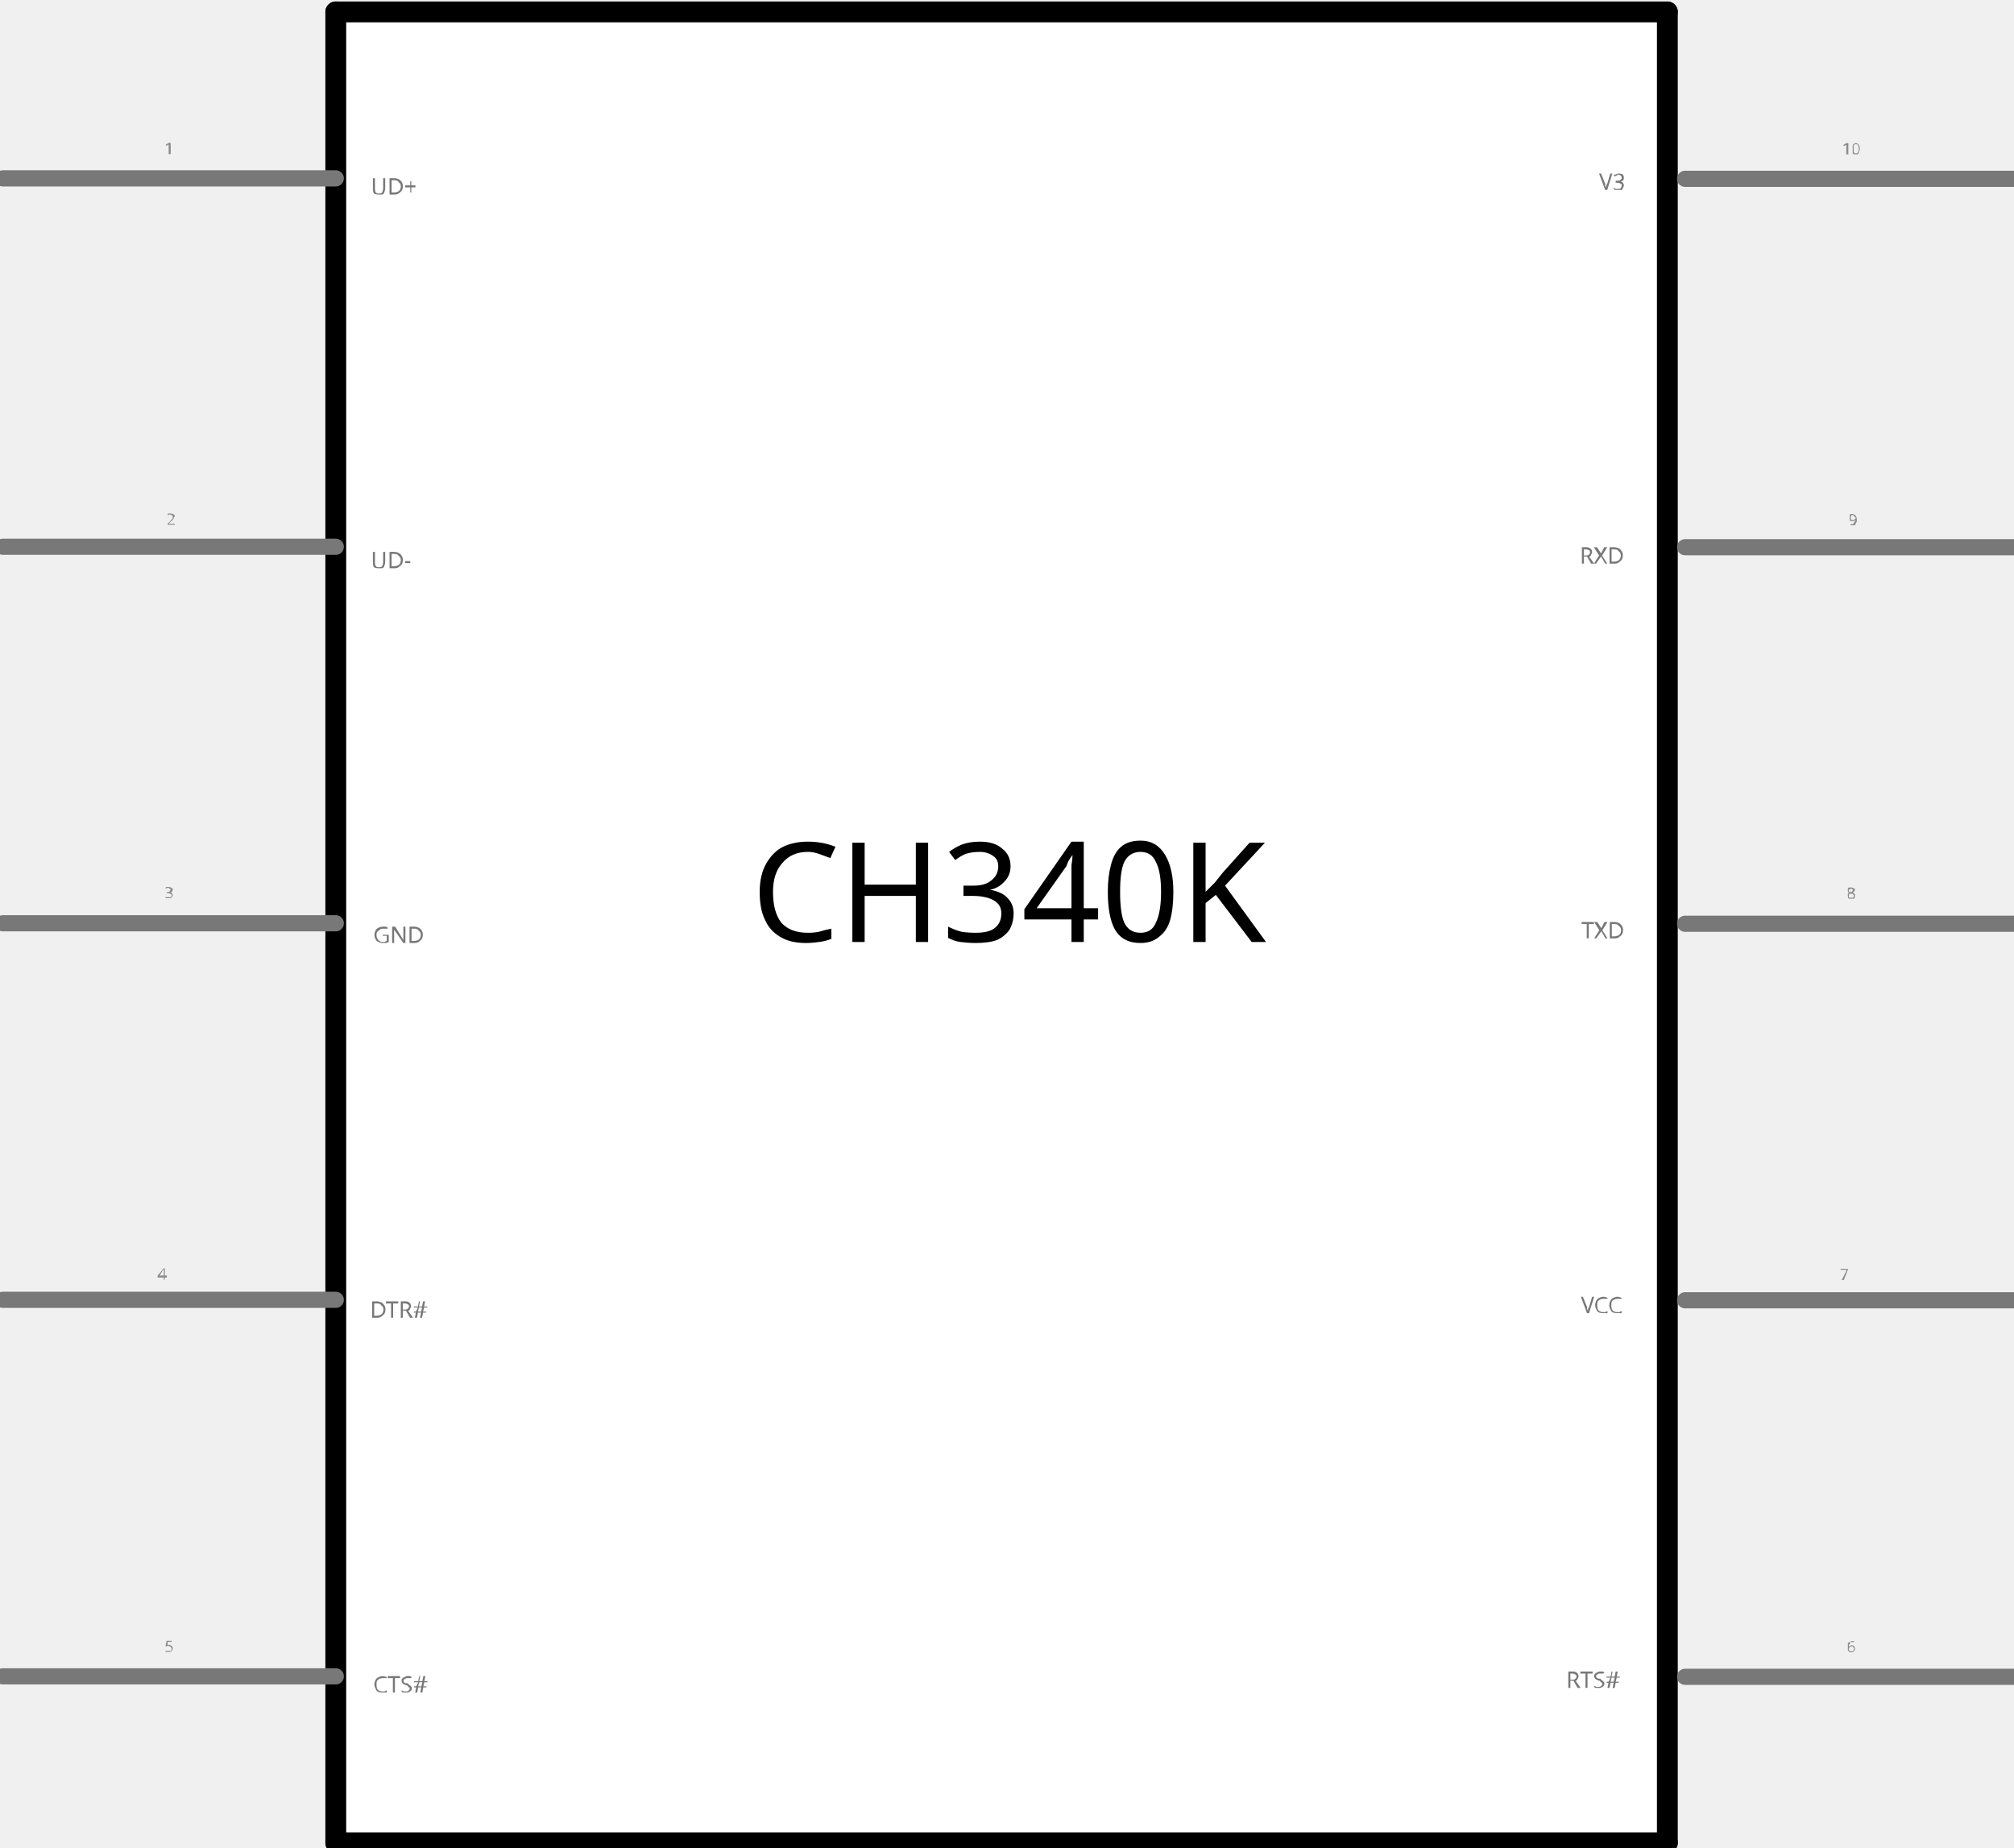
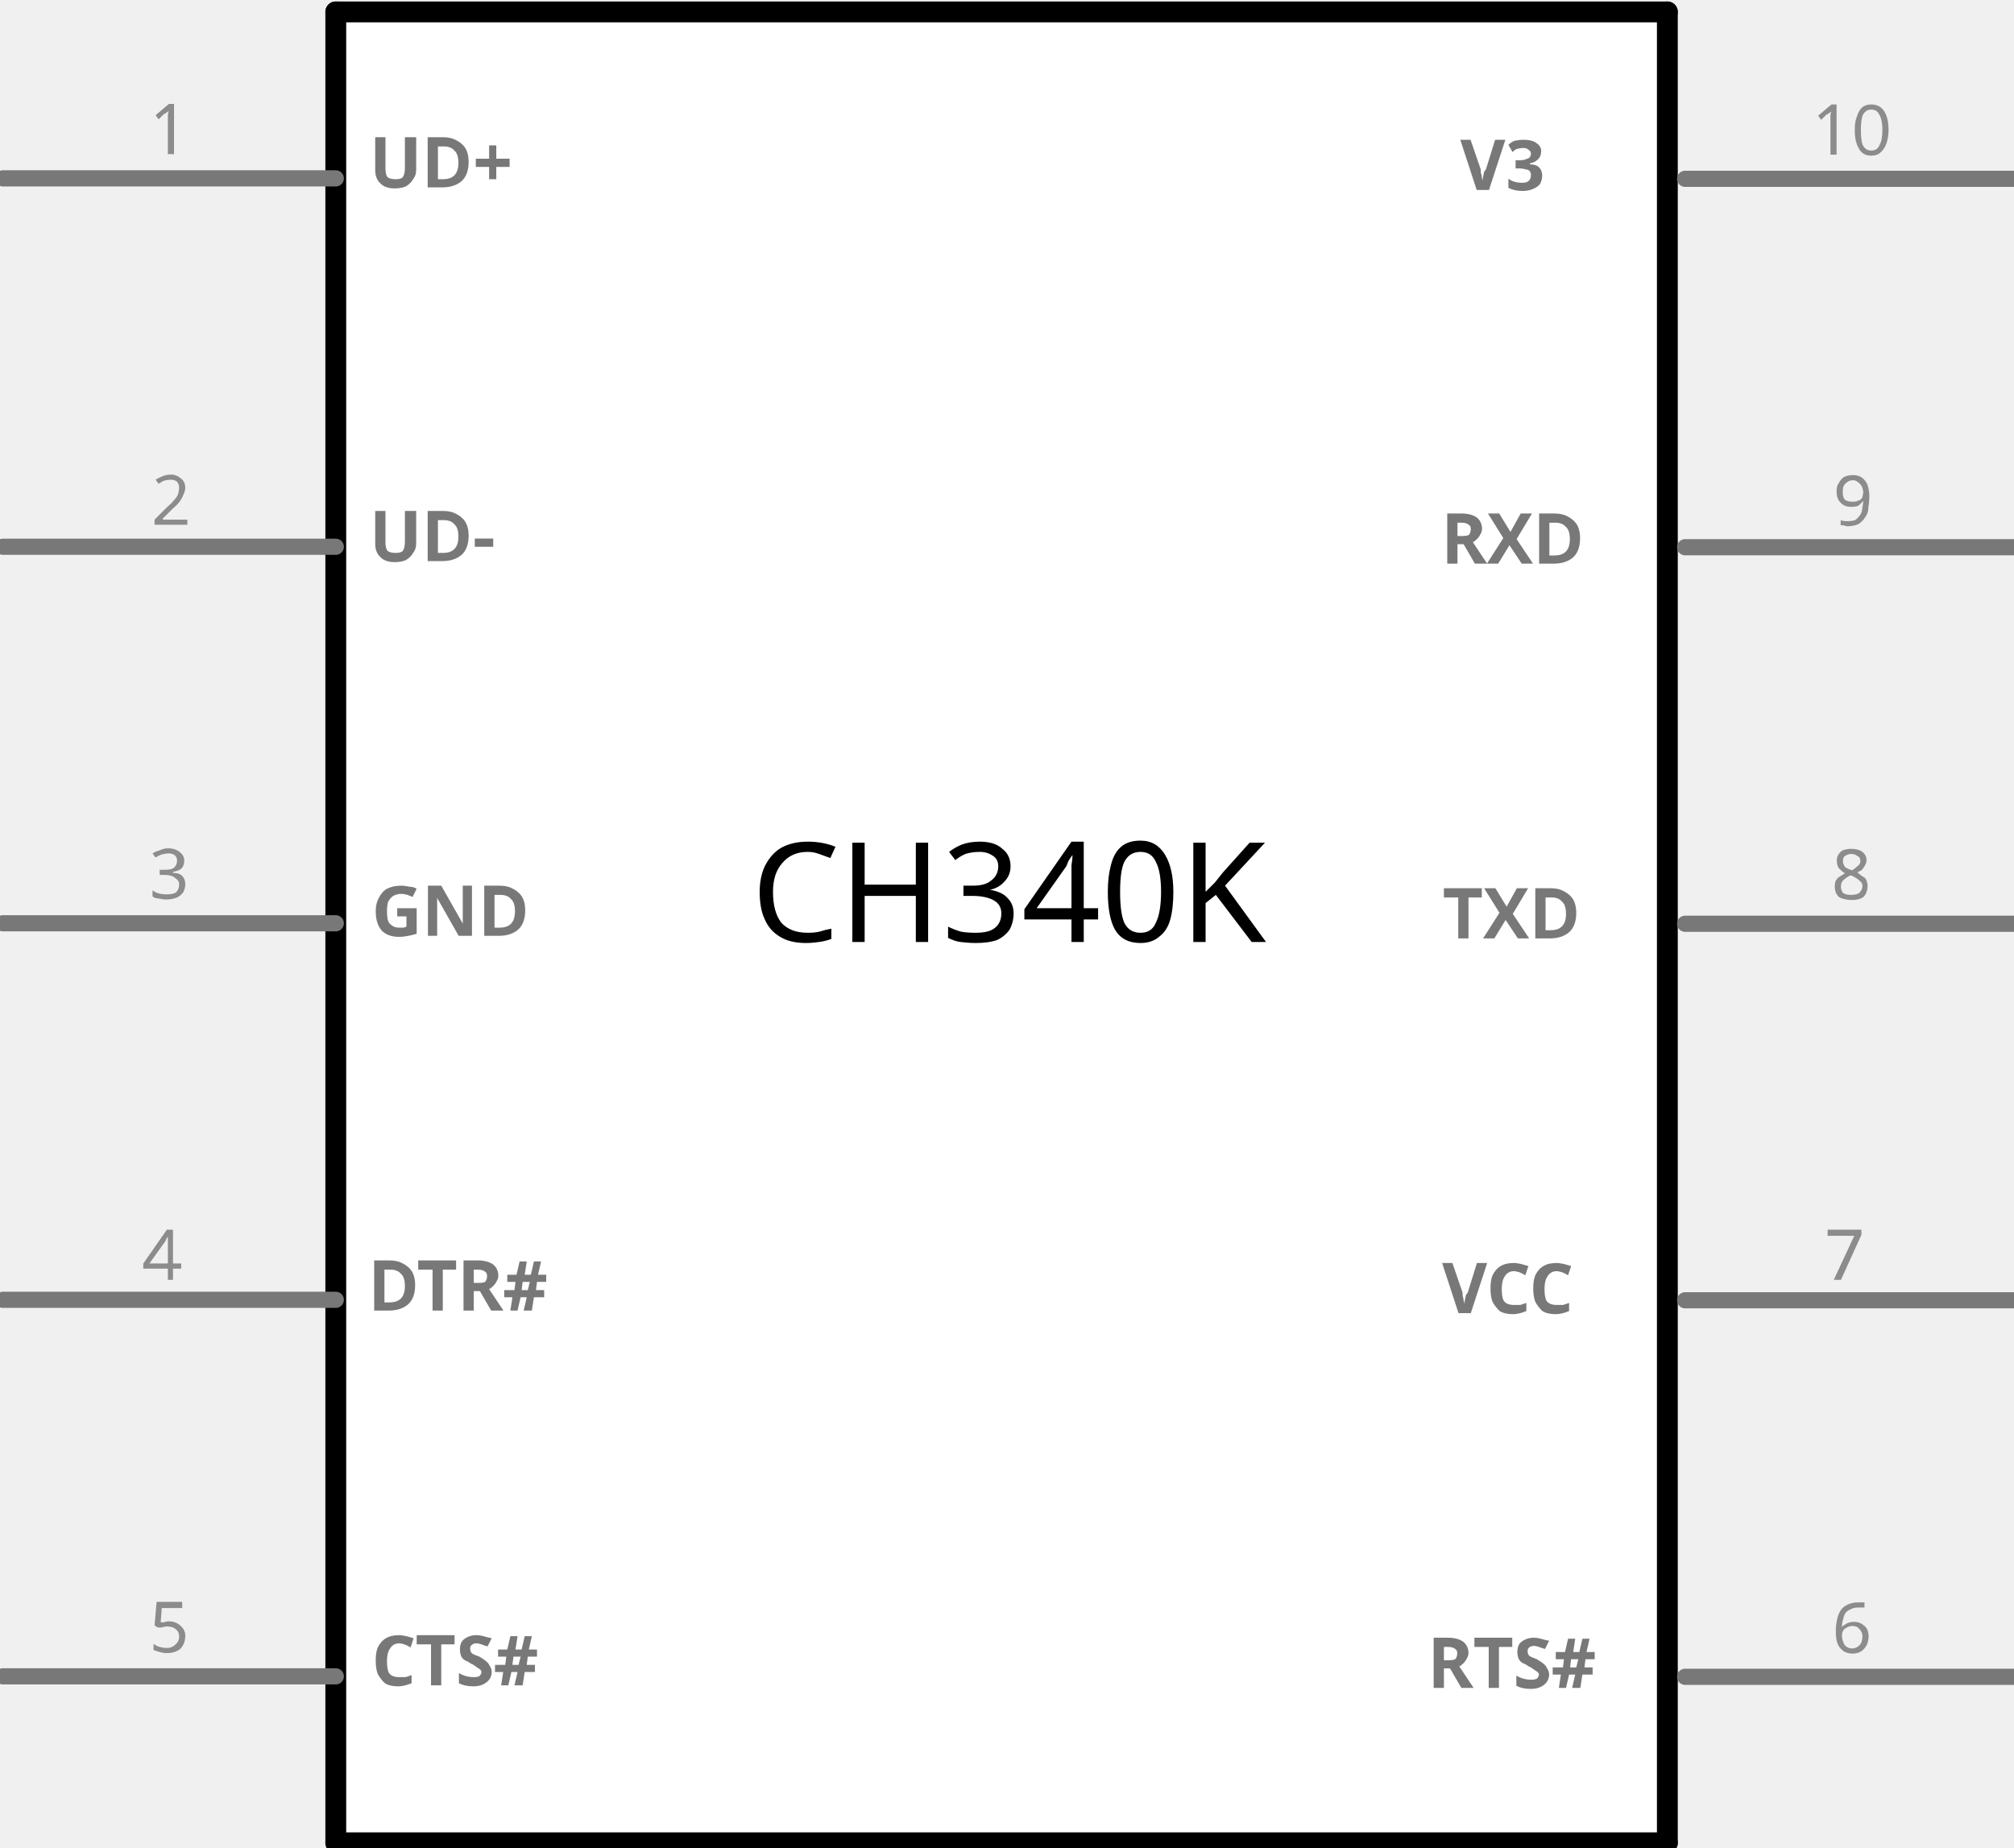
<svg xmlns="http://www.w3.org/2000/svg" gorn="0" height="1.11in" id="svg68" version="1.2" viewBox="0 0 30.727 28.194" width="1.21in" x="0in" y="0in">
  <defs id="defs72" />
  <g transform="translate(-0.08235834,0.05490556)" id="g53">
    <g gorn="0.1.0" id="schematic">
      <rect class="interior rect" fill="#ffffff" gorn="0.1.0.0" height="27.94" id="rect4" stroke="none" stroke-width="0" width="20.32" x="5.203" y="0.127" />
      <text class="text" fill="#000000" font-family="'Droid Sans'" font-size="0.423" gorn="0.1.0.1" id="label" stroke="none" stroke-width="0" style="font-size:2.117px" text-anchor="middle" x="15.473" y="14.322">CH340K</text>
      <line class="other" gorn="0.1.0.2" id="line7" stroke="#000000" stroke-linecap="round" stroke-width="0.318" x1="5.203" x2="5.203" y1="0.127" y2="28.067" />
      <line class="other" gorn="0.1.0.3" id="line9" stroke="#000000" stroke-linecap="round" stroke-width="0.318" x1="5.203" x2="25.523" y1="28.067" y2="28.067" />
      <line class="other" gorn="0.1.0.4" id="line11" stroke="#000000" stroke-linecap="round" stroke-width="0.318" x1="25.523" x2="25.523" y1="28.067" y2="0.127" />
      <line class="other" gorn="0.1.0.5" id="line13" stroke="#000000" stroke-linecap="round" stroke-width="0.318" x1="25.523" x2="5.203" y1="0.127" y2="0.127" />
      <line class="pin" connectorname="VDD" gorn="0.1.0.6" id="connector0pin" stroke="#787878" stroke-linecap="round" stroke-width="0.247" x1="0.123" x2="5.203" y1="2.667" y2="2.667" />
      <rect class="terminal" fill="none" gorn="0.1.0.7" height="9.9999997e-05" id="connector0terminal" stroke="none" stroke-width="0" width="9.9999997e-05" x="0.123" y="2.667" />
-       <text class="text" fill="#8c8c8c" font-family="'Droid Sans'" font-size="0.249" gorn="0.1.0.8" id="text17" stroke="none" stroke-width="0" text-anchor="middle" x="2.663" y="2.297">1</text>
-       <text class="text" fill="#787878" font-family="'Droid Sans'" font-size="0.348" gorn="0.1.0.9" id="text19" stroke="none" stroke-width="0" text-anchor="start" x="5.738" y="2.914">UD+</text>
+       <text class="text" fill="#8c8c8c" font-family="'Droid Sans'" font-size="0.249" gorn="0.1.0.8" id="text17" stroke="none" stroke-width="0" text-anchor="middle" x="2.663" y="2.297" style="-inkscape-font-specification:'Droid Sans, Normal';font-family:'Droid Sans';font-weight:normal;font-style:normal;font-stretch:normal;font-variant:normal;font-size:1.058px;font-variant-ligatures:normal;font-variant-caps:normal;font-variant-numeric:normal;font-variant-east-asian:normal">1</text>
+       <text class="text" fill="#787878" font-family="'Droid Sans'" font-size="0.348" gorn="0.1.0.9" id="text19" stroke="none" stroke-width="0" text-anchor="start" x="5.711" y="2.804" style="font-style:normal;font-variant:normal;font-weight:bold;font-stretch:normal;font-size:1.058px;font-family:'Droid Sans';-inkscape-font-specification:'Droid Sans, Bold';font-variant-ligatures:normal;font-variant-caps:normal;font-variant-numeric:normal;font-variant-east-asian:normal;text-anchor:start;fill:#787878;stroke:none;stroke-width:0">UD+</text>
      <line class="pin" connectorname="VDD" gorn="0.1.0.10" id="line284" stroke="#787878" stroke-linecap="round" stroke-width="0" x1="0.123" x2="5.203" y1="2.667" y2="2.667" />
      <rect class="terminal" fill="none" gorn="0.1.0.11" height="9.9999997e-05" id="connector1terminal" stroke="none" stroke-width="0" width="9.9999997e-05" x="0.133" y="8.251" />
      <line class="pin" connectorname="STAT1" gorn="0.1.0.12" id="connector1pin" stroke="#787878" stroke-linecap="round" stroke-width="0.247" x1="0.123" x2="5.203" y1="8.289" y2="8.289" />
      <line class="pin" connectorname="STAT2" gorn="0.1.0.13" id="connector2pin" stroke="#787878" stroke-linecap="round" stroke-width="0.247" x1="0.123" x2="5.203" y1="14.035" y2="14.035" />
      <rect class="terminal" fill="none" gorn="0.1.0.14" height="9.9999997e-05" id="connector2terminal" stroke="none" stroke-width="0" width="9.9999997e-05" x="0.123" y="14.042" />
-       <text class="text" fill="#8c8c8c" font-family="'Droid Sans'" font-size="0.249" gorn="0.1.0.15" id="text25" stroke="none" stroke-width="0" text-anchor="middle" x="2.691" y="7.954">2</text>
-       <text class="text" fill="#787878" font-family="'Droid Sans'" font-size="0.348" gorn="0.1.0.16" id="text27" stroke="none" stroke-width="0" text-anchor="start" x="5.738" y="8.618">UD-</text>
+       <text class="text" fill="#8c8c8c" font-family="'Droid Sans'" font-size="0.249" gorn="0.1.0.15" id="text25" stroke="none" stroke-width="0" text-anchor="middle" x="2.691" y="7.954" style="-inkscape-font-specification:'Droid Sans, Normal';font-family:'Droid Sans';font-weight:normal;font-style:normal;font-stretch:normal;font-variant:normal;font-size:1.058px;font-variant-ligatures:normal;font-variant-caps:normal;font-variant-numeric:normal;font-variant-east-asian:normal">2</text>
+       <text class="text" fill="#787878" font-family="'Droid Sans'" font-size="0.348" gorn="0.1.0.16" id="text27" stroke="none" stroke-width="0" text-anchor="start" x="5.711" y="8.508" style="font-style:normal;font-variant:normal;font-weight:bold;font-stretch:normal;font-size:1.058px;font-family:'Droid Sans';-inkscape-font-specification:'Droid Sans, Bold';font-variant-ligatures:normal;font-variant-caps:normal;font-variant-numeric:normal;font-variant-east-asian:normal">UD-</text>
      <line class="pin" connectorname="~PG" gorn="0.1.0.17" id="connector3pin" stroke="#787878" stroke-linecap="round" stroke-width="0.247" x1="0.123" x2="5.203" y1="19.781" y2="19.781" />
      <rect class="terminal" fill="none" gorn="0.1.0.18" height="9.9999997e-05" id="connector3terminal" stroke="none" stroke-width="0" width="9.9999997e-05" x="0.123" y="19.757" />
-       <text class="text" fill="#8c8c8c" font-family="'Droid Sans'" font-size="0.249" gorn="0.1.0.19" id="text31" stroke="none" stroke-width="0" text-anchor="middle" x="2.663" y="13.654">3</text>
-       <text class="text" fill="#787878" font-family="'Droid Sans'" font-size="0.348" gorn="0.1.0.20" id="text33" stroke="none" stroke-width="0" text-anchor="start" x="5.776" y="14.338">GND</text>
+       <text class="text" fill="#8c8c8c" font-family="'Droid Sans'" font-size="0.249" gorn="0.1.0.19" id="text31" stroke="none" stroke-width="0" text-anchor="middle" x="2.663" y="13.654" style="-inkscape-font-specification:'Droid Sans, Normal';font-family:'Droid Sans';font-weight:normal;font-style:normal;font-stretch:normal;font-variant:normal;font-size:1.058px;font-variant-ligatures:normal;font-variant-caps:normal;font-variant-numeric:normal;font-variant-east-asian:normal">3</text>
+       <text class="text" fill="#787878" font-family="'Droid Sans'" font-size="0.348" gorn="0.1.0.20" id="text33" stroke="none" stroke-width="0" text-anchor="start" x="5.749" y="14.228" style="font-style:normal;font-variant:normal;font-weight:bold;font-stretch:normal;font-size:1.058px;font-family:'Droid Sans';-inkscape-font-specification:'Droid Sans, Bold';font-variant-ligatures:normal;font-variant-caps:normal;font-variant-numeric:normal;font-variant-east-asian:normal">GND</text>
      <line class="pin" connectorname="VSS" gorn="0.1.0.21" id="connector4pin" stroke="#787878" stroke-linecap="round" stroke-width="0.247" x1="0.123" x2="5.203" y1="25.527" y2="25.527" />
      <rect class="terminal" fill="none" gorn="0.1.0.22" height="9.9999997e-05" id="connector4terminal" stroke="none" stroke-width="0" width="9.9999997e-05" x="0.123" y="25.527" />
-       <text class="text" fill="#8c8c8c" font-family="'Droid Sans'" font-size="0.249" gorn="0.1.0.23" id="text37" stroke="none" stroke-width="0" text-anchor="middle" x="2.663" y="25.157">5</text>
-       <text class="text" fill="#787878" font-family="'Droid Sans'" font-size="0.348" gorn="0.1.0.24" id="text39" stroke="none" stroke-width="0" text-anchor="start" x="5.776" y="25.774">CTS#</text>
-       <text class="text" fill="#8c8c8c" font-family="'Droid Sans'" font-size="0.249" gorn="0.1.0.25" id="text49" stroke="none" stroke-width="0" text-anchor="middle" x="2.554" y="19.473">4</text>
+       <text class="text" fill="#8c8c8c" font-family="'Droid Sans'" font-size="0.249" gorn="0.1.0.23" id="text37" stroke="none" stroke-width="0" text-anchor="middle" x="2.663" y="25.157" style="-inkscape-font-specification:'Droid Sans, Normal';font-family:'Droid Sans';font-weight:normal;font-style:normal;font-stretch:normal;font-variant:normal;font-size:1.058px;font-variant-ligatures:normal;font-variant-caps:normal;font-variant-numeric:normal;font-variant-east-asian:normal">5</text>
+       <text class="text" fill="#787878" font-family="'Droid Sans'" font-size="0.348" gorn="0.1.0.24" id="text39" stroke="none" stroke-width="0" text-anchor="start" x="5.749" y="25.664" style="font-style:normal;font-variant:normal;font-weight:bold;font-stretch:normal;font-size:1.058px;font-family:'Droid Sans';-inkscape-font-specification:'Droid Sans, Bold';font-variant-ligatures:normal;font-variant-caps:normal;font-variant-numeric:normal;font-variant-east-asian:normal">CTS#</text>
+       <text class="text" fill="#8c8c8c" font-family="'Droid Sans'" font-size="0.249" gorn="0.1.0.25" id="text49" stroke="none" stroke-width="0" text-anchor="middle" x="2.554" y="19.473" style="-inkscape-font-specification:'Droid Sans, Normal';font-family:'Droid Sans';font-weight:normal;font-style:normal;font-stretch:normal;font-variant:normal;font-size:1.058px;font-variant-ligatures:normal;font-variant-caps:normal;font-variant-numeric:normal;font-variant-east-asian:normal">4</text>
      <line class="pin" connectorname="VDD" gorn="0.1.0.26" id="connector9pin" stroke="#787878" stroke-linecap="round" stroke-width="0.247" x1="25.794" x2="30.874" y1="2.674" y2="2.674" />
      <rect class="terminal" fill="none" gorn="0.1.0.27" height="9.9999997e-05" id="connector9terminal" stroke="none" stroke-width="0" width="9.9999997e-05" x="30.867" y="2.674" />
-       <text class="text" fill="#8c8c8c" font-family="'Droid Sans'" font-size="0.249" gorn="0.1.0.28" id="text17-7" stroke="none" stroke-width="0" text-anchor="middle" x="28.334" y="2.303">10</text>
+       <text class="text" fill="#8c8c8c" font-family="'Droid Sans'" font-size="0.249" gorn="0.1.0.28" id="text17-7" stroke="none" stroke-width="0" text-anchor="middle" x="28.334" y="2.303" style="-inkscape-font-specification:'Droid Sans, Normal';font-family:'Droid Sans';font-weight:normal;font-style:normal;font-stretch:normal;font-variant:normal;font-size:1.058px;font-variant-ligatures:normal;font-variant-caps:normal;font-variant-numeric:normal;font-variant-east-asian:normal">10</text>
      <line class="pin" connectorname="STAT1" gorn="0.1.0.29" id="connector8pin" stroke="#787878" stroke-linecap="round" stroke-width="0.247" x1="25.794" x2="30.874" y1="8.296" y2="8.296" />
      <rect class="terminal" fill="none" gorn="0.1.0.30" height="9.9999997e-05" id="connector8terminal" stroke="none" stroke-width="0" width="9.9999997e-05" x="30.867" y="8.276" />
-       <text class="text" fill="#8c8c8c" font-family="'Droid Sans'" font-size="0.249" gorn="0.1.0.31" id="text25-8" stroke="none" stroke-width="0" text-anchor="middle" x="28.361" y="7.961">9</text>
+       <text class="text" fill="#8c8c8c" font-family="'Droid Sans'" font-size="0.249" gorn="0.1.0.31" id="text25-8" stroke="none" stroke-width="0" text-anchor="middle" x="28.361" y="7.961" style="-inkscape-font-specification:'Droid Sans, Normal';font-family:'Droid Sans';font-weight:normal;font-style:normal;font-stretch:normal;font-variant:normal;font-size:1.058px;font-variant-ligatures:normal;font-variant-caps:normal;font-variant-numeric:normal;font-variant-east-asian:normal">9</text>
      <line class="pin" connectorname="STAT2" gorn="0.1.0.32" id="connector7pin" stroke="#787878" stroke-linecap="round" stroke-width="0.247" x1="25.794" x2="30.874" y1="14.042" y2="14.042" />
      <rect class="terminal" fill="none" gorn="0.1.0.33" height="9.9999997e-05" id="connector7terminal" stroke="none" stroke-width="0" width="9.9999997e-05" x="30.867" y="14.017" />
-       <text class="text" fill="#8c8c8c" font-family="'Droid Sans'" font-size="0.249" gorn="0.1.0.34" id="text31-5" stroke="none" stroke-width="0" text-anchor="middle" x="28.334" y="13.661">8</text>
+       <text class="text" fill="#8c8c8c" font-family="'Droid Sans'" font-size="0.249" gorn="0.1.0.34" id="text31-5" stroke="none" stroke-width="0" text-anchor="middle" x="28.334" y="13.661" style="-inkscape-font-specification:'Droid Sans, Normal';font-family:'Droid Sans';font-weight:normal;font-style:normal;font-stretch:normal;font-variant:normal;font-size:1.058px;font-variant-ligatures:normal;font-variant-caps:normal;font-variant-numeric:normal;font-variant-east-asian:normal">8</text>
      <line class="pin" connectorname="VSS" gorn="0.1.0.35" id="connector5pin" stroke="#787878" stroke-linecap="round" stroke-width="0.247" x1="25.794" x2="30.874" y1="25.534" y2="25.534" />
      <rect class="terminal" fill="none" gorn="0.1.0.36" height="9.9999997e-05" id="connector5terminal" stroke="none" stroke-width="0" width="9.9999997e-05" x="30.867" y="25.534" />
-       <text class="text" fill="#8c8c8c" font-family="'Droid Sans'" font-size="0.249" gorn="0.1.0.37" id="text37-5" stroke="none" stroke-width="0" text-anchor="middle" x="28.334" y="25.163">6</text>
+       <text class="text" fill="#8c8c8c" font-family="'Droid Sans'" font-size="0.249" gorn="0.1.0.37" id="text37-5" stroke="none" stroke-width="0" text-anchor="middle" x="28.334" y="25.163" style="-inkscape-font-specification:'Droid Sans, Normal';font-family:'Droid Sans';font-weight:normal;font-style:normal;font-stretch:normal;font-variant:normal;font-size:1.058px;font-variant-ligatures:normal;font-variant-caps:normal;font-variant-numeric:normal;font-variant-east-asian:normal">6</text>
      <line class="pin" connectorname="~PG" gorn="0.1.0.38" id="connector6pin" stroke="#787878" stroke-linecap="round" stroke-width="0.247" x1="25.794" x2="30.874" y1="19.788" y2="19.788" />
      <rect class="terminal" fill="none" gorn="0.1.0.39" height="9.9999997e-05" id="connector6terminal" stroke="none" stroke-width="0" width="9.9999997e-05" x="30.766" y="19.808" />
-       <text class="text" fill="#8c8c8c" font-family="'Droid Sans'" font-size="0.249" gorn="0.1.0.40" id="text49-2" stroke="none" stroke-width="0" text-anchor="middle" x="28.224" y="19.48">7</text>
-       <text class="text" fill="#787878" font-family="'Droid Sans'" font-size="0.348" gorn="0.1.0.41" id="text51" stroke="none" stroke-width="0" text-anchor="start" x="5.725" y="20.056">DTR#</text>
-       <text class="text" fill="#787878" font-family="'Droid Sans'" font-size="0.348px" gorn="0.1.0.42" id="text19-1" stroke="none" stroke-width="0" text-anchor="start" x="24.481" y="2.843">V3</text>
-       <text class="text" fill="#787878" font-family="'Droid Sans'" font-size="0.348px" gorn="0.1.0.43" id="text27-4" stroke="none" stroke-width="0" text-anchor="start" x="24.186" y="8.547">RXD</text>
-       <text class="text" fill="#787878" font-family="'Droid Sans'" font-size="0.348px" gorn="0.1.0.44" id="text33-8" stroke="none" stroke-width="0" text-anchor="start" x="24.213" y="14.267">TXD</text>
-       <text class="text" fill="#787878" font-family="'Droid Sans'" font-size="0.348px" gorn="0.1.0.45" id="text39-5" stroke="none" stroke-width="0" text-anchor="start" x="23.98" y="25.703">RTS#</text>
-       <text class="text" fill="#787878" font-family="'Droid Sans'" font-size="0.348px" gorn="0.1.0.46" id="text51-2" stroke="none" stroke-width="0" text-anchor="start" x="24.204" y="19.986">VCC</text>
+       <text class="text" fill="#8c8c8c" font-family="'Droid Sans'" font-size="0.249" gorn="0.1.0.40" id="text49-2" stroke="none" stroke-width="0" text-anchor="middle" x="28.224" y="19.48" style="-inkscape-font-specification:'Droid Sans, Normal';font-family:'Droid Sans';font-weight:normal;font-style:normal;font-stretch:normal;font-variant:normal;font-size:1.058px;font-variant-ligatures:normal;font-variant-caps:normal;font-variant-numeric:normal;font-variant-east-asian:normal">7</text>
+       <text class="text" fill="#787878" font-family="'Droid Sans'" font-size="0.348" gorn="0.1.0.41" id="text51" stroke="none" stroke-width="0" text-anchor="start" x="5.697" y="19.947" style="font-style:normal;font-variant:normal;font-weight:bold;font-stretch:normal;font-size:1.058px;font-family:'Droid Sans';-inkscape-font-specification:'Droid Sans, Bold';font-variant-ligatures:normal;font-variant-caps:normal;font-variant-numeric:normal;font-variant-east-asian:normal">DTR#</text>
+       <text class="text" fill="#787878" font-family="'Droid Sans'" font-size="0.348px" gorn="0.1.0.42" id="text19-1" stroke="none" stroke-width="0" text-anchor="start" x="22.365" y="2.843" style="font-style:normal;font-variant:normal;font-weight:bold;font-stretch:normal;font-size:1.058px;font-family:'Droid Sans';-inkscape-font-specification:'Droid Sans, Bold';font-variant-ligatures:normal;font-variant-caps:normal;font-variant-numeric:normal;font-variant-east-asian:normal">V3</text>
+       <text class="text" fill="#787878" font-family="'Droid Sans'" font-size="0.348px" gorn="0.1.0.43" id="text27-4" stroke="none" stroke-width="0" text-anchor="start" x="22.069" y="8.547" style="font-style:normal;font-variant:normal;font-weight:bold;font-stretch:normal;font-size:1.058px;font-family:'Droid Sans';-inkscape-font-specification:'Droid Sans, Bold';font-variant-ligatures:normal;font-variant-caps:normal;font-variant-numeric:normal;font-variant-east-asian:normal">RXD</text>
+       <text class="text" fill="#787878" font-family="'Droid Sans'" font-size="0.348px" gorn="0.1.0.44" id="text33-8" stroke="none" stroke-width="0" text-anchor="start" x="22.097" y="14.267" style="font-style:normal;font-variant:normal;font-weight:bold;font-stretch:normal;font-size:1.058px;font-family:'Droid Sans';-inkscape-font-specification:'Droid Sans, Bold';font-variant-ligatures:normal;font-variant-caps:normal;font-variant-numeric:normal;font-variant-east-asian:normal">TXD</text>
+       <text class="text" fill="#787878" font-family="'Droid Sans'" font-size="0.348px" gorn="0.1.0.45" id="text39-5" stroke="none" stroke-width="0" text-anchor="start" x="21.863" y="25.703" style="font-style:normal;font-variant:normal;font-weight:bold;font-stretch:normal;font-size:1.058px;font-family:'Droid Sans';-inkscape-font-specification:'Droid Sans, Bold';font-variant-ligatures:normal;font-variant-caps:normal;font-variant-numeric:normal;font-variant-east-asian:normal">RTS#</text>
+       <text class="text" fill="#787878" font-family="'Droid Sans'" font-size="0.348px" gorn="0.1.0.46" id="text51-2" stroke="none" stroke-width="0" text-anchor="start" x="22.087" y="19.986" style="font-style:normal;font-variant:normal;font-weight:bold;font-stretch:normal;font-size:1.058px;font-family:'Droid Sans';-inkscape-font-specification:'Droid Sans, Bold';font-variant-ligatures:normal;font-variant-caps:normal;font-variant-numeric:normal;font-variant-east-asian:normal">VCC</text>
    </g>
  </g>
</svg>
